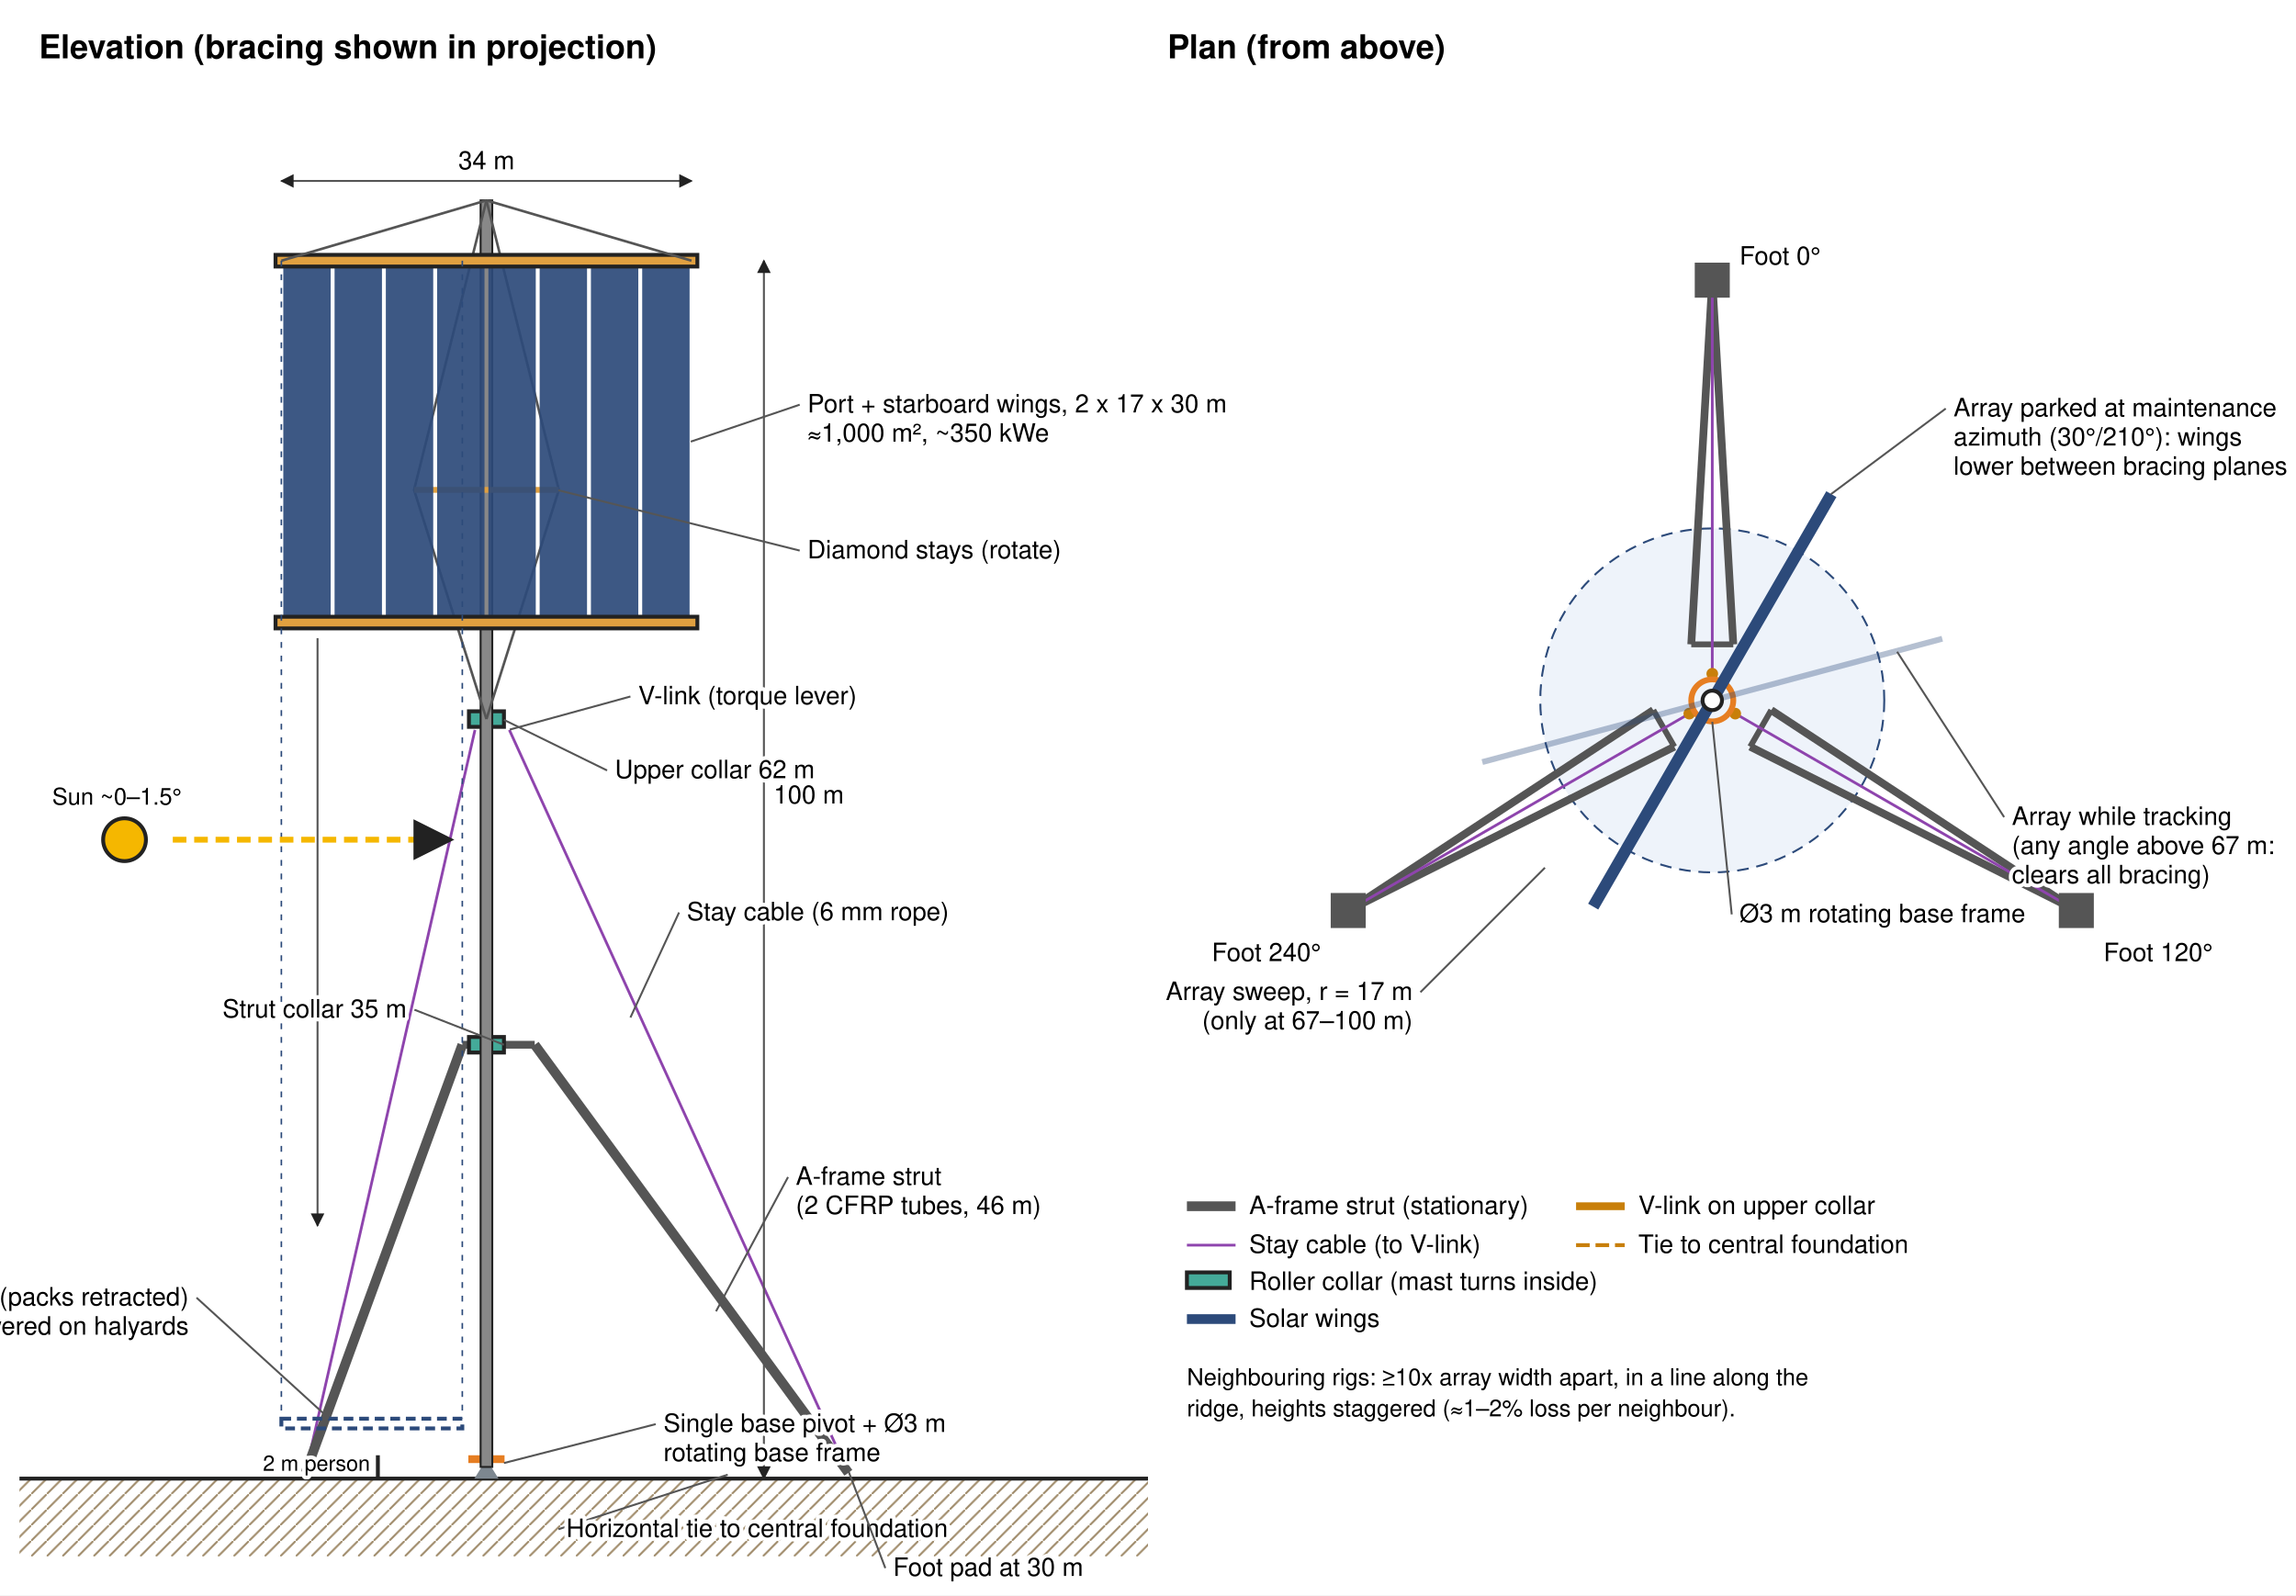
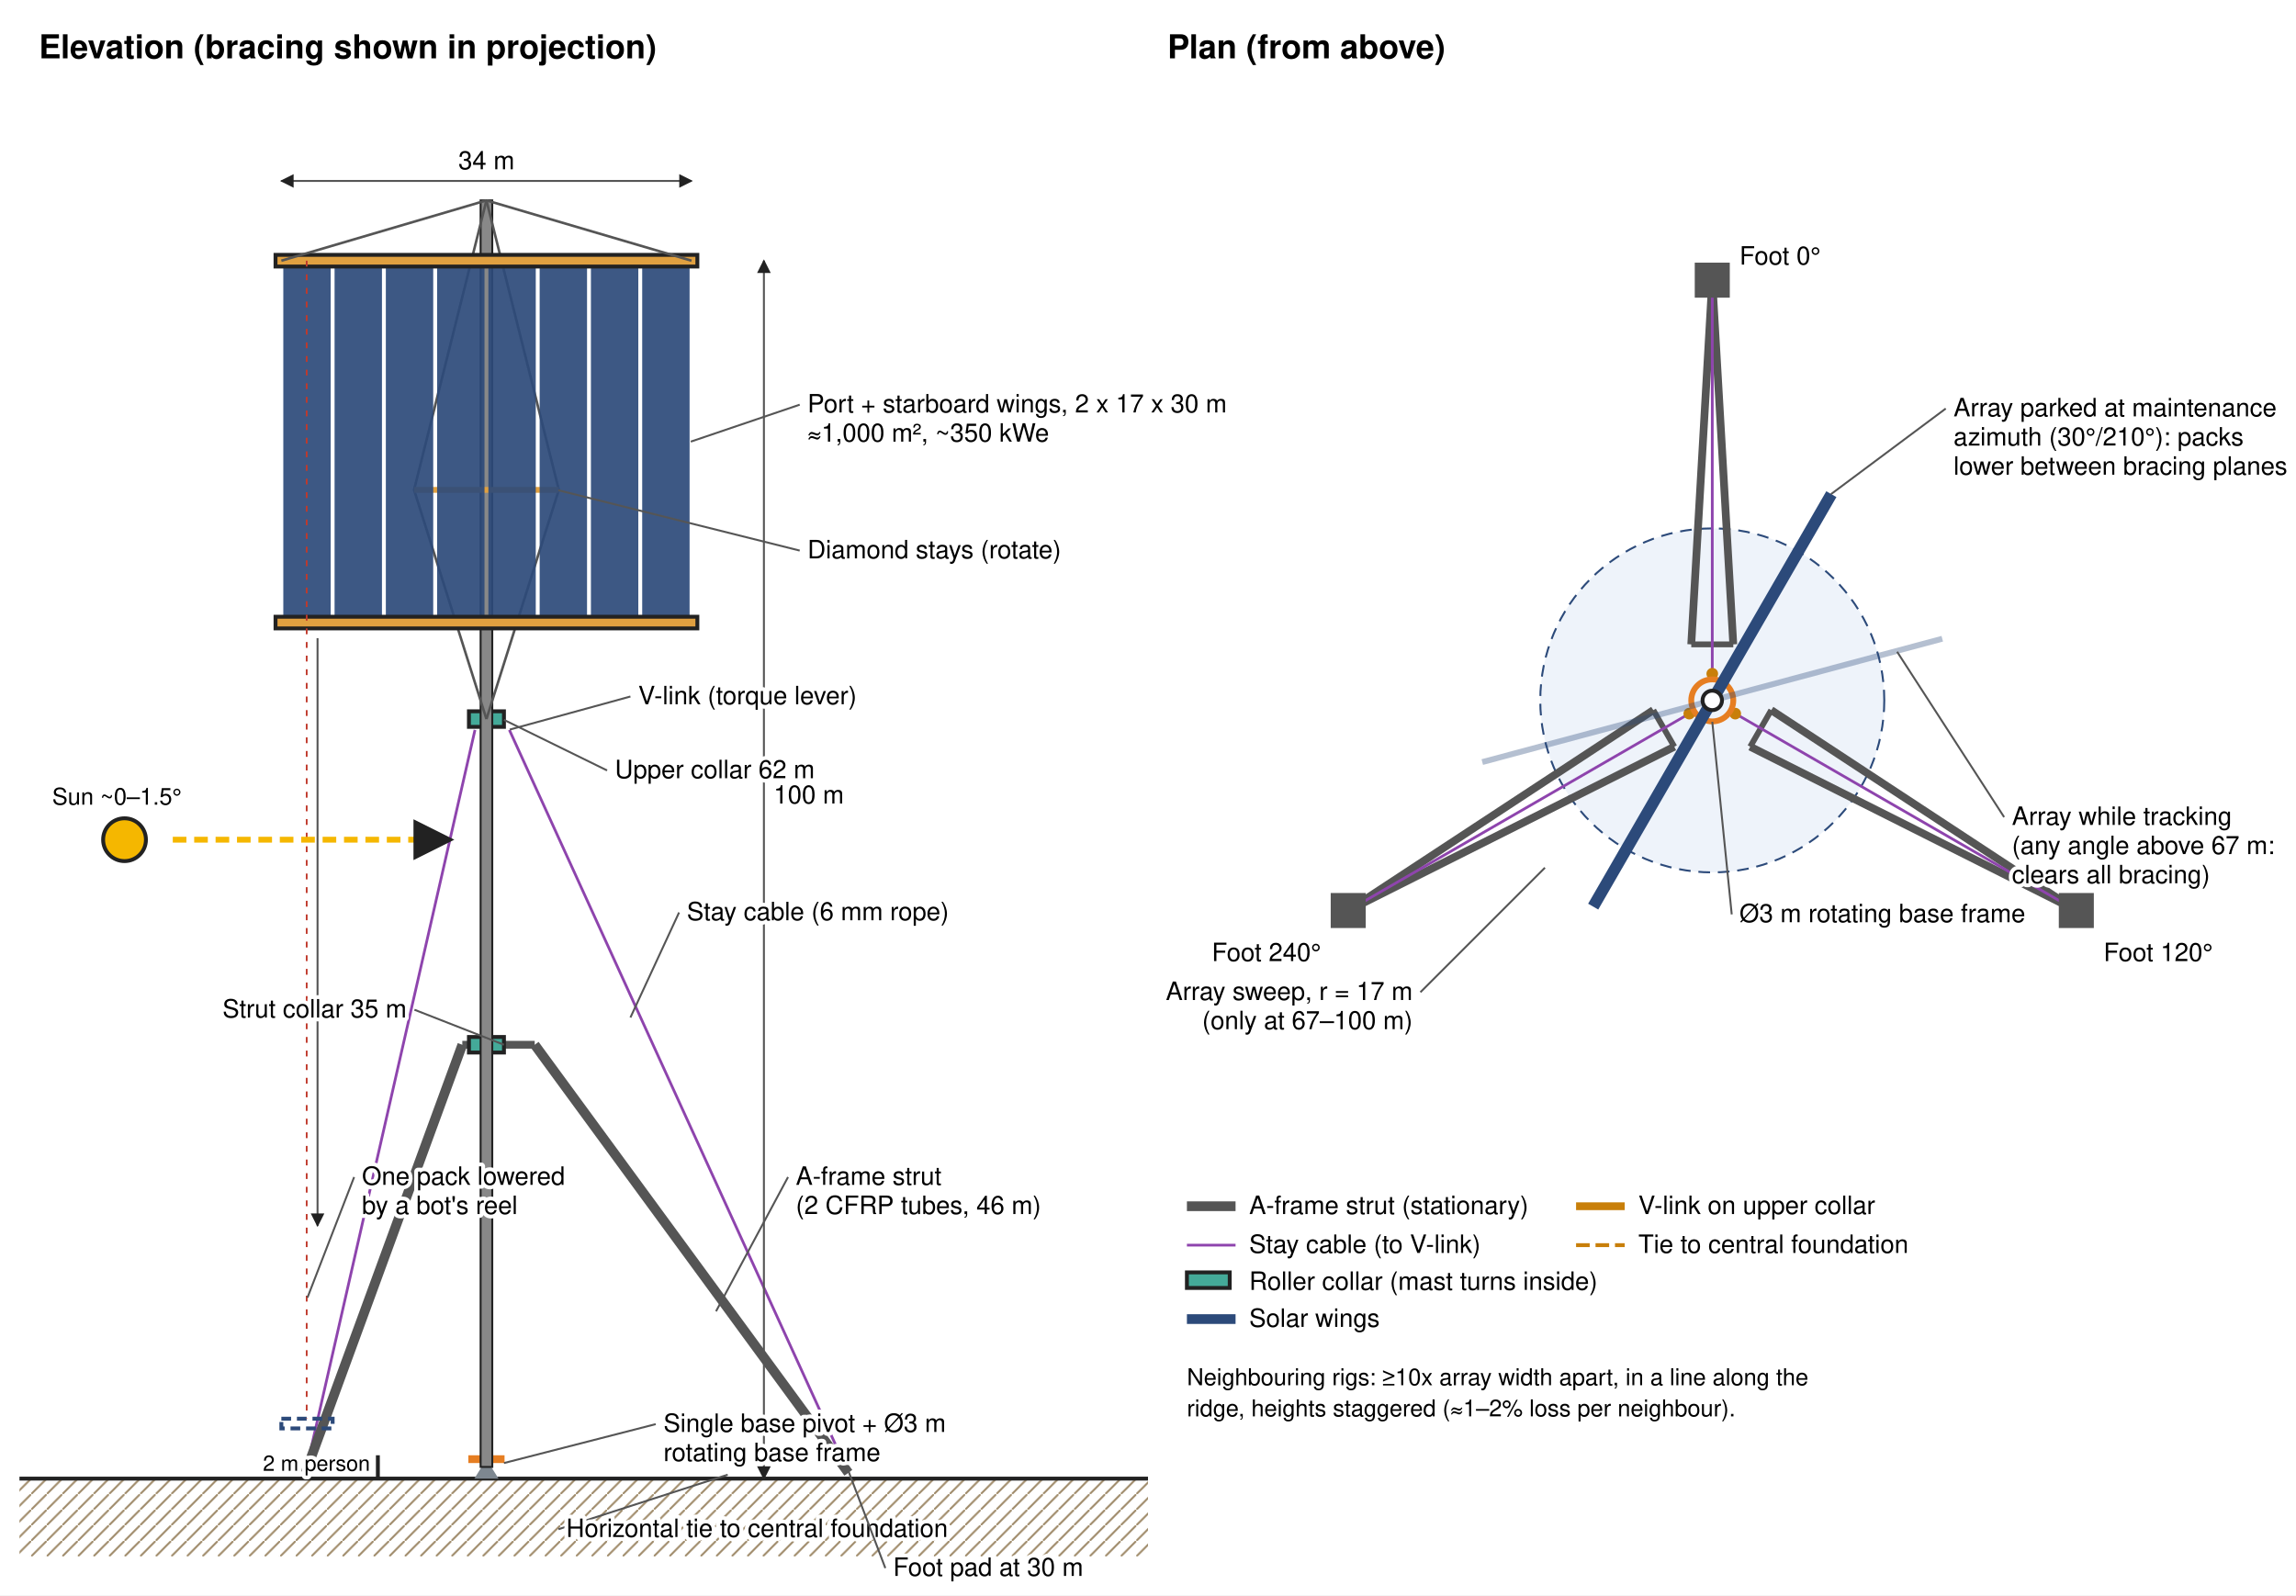
<svg xmlns="http://www.w3.org/2000/svg" viewBox="0 0 1180 820" font-family="Helvetica, Arial, sans-serif" font-size="13">
  <rect width="1180" height="820" fill="#fff" />
  <defs>
    <marker id="ar" viewBox="0 0 10 10" refX="9" refY="5" markerWidth="7" markerHeight="7" orient="auto-start-reverse">
      <path d="M0 0L10 5L0 10z" fill="#222" />
    </marker>
    <pattern id="g" width="8" height="8" patternUnits="userSpaceOnUse">
      <path d="M0 8L8 0" stroke="#a08c6c" />
    </pattern>
  </defs>
  <style>.s{stroke:#222;stroke-width:2}.l{stroke:#555;stroke-width:1;fill:none}.guy{stroke:#8e44ad;stroke-width:1.4}.c{stroke:#555;stroke-width:1.3}text{paint-order:stroke;stroke:#fff;stroke-width:4px;stroke-linejoin:round}.t{font-size:17px;font-weight:bold}</style>
  <text x="20" y="30" class="t">Elevation (bracing shown in projection)</text>
  <rect x="10" y="760" width="580" height="40" fill="url(#g)" />
  <line x1="10" y1="760" x2="590" y2="760" class="s" />
  <rect x="240.7" y="748" width="18.6" height="4" fill="#e67e22" />
  <path d="M243.8 760 L247.52 754 H252.48 L256.2 760 Z" fill="#7d8790" />
  <line x1="436.0" y1="757" x2="261.78" y2="375.18" class="guy" />
  <line x1="436.0" y1="757" x2="274.8" y2="537.0" stroke="#555" stroke-width="5" />
  <line x1="250.0" y1="537.0" x2="274.8" y2="537.0" stroke="#555" stroke-width="4" />
  <line x1="157.0" y1="757" x2="244.11" y2="375.18" class="guy" />
  <line x1="157.0" y1="757" x2="237.6" y2="537.0" stroke="#555" stroke-width="5" />
  <line x1="250.0" y1="537.0" x2="237.6" y2="537.0" stroke="#555" stroke-width="4" />
  <rect x="241.0" y="533.0" width="18" height="8" fill="#4a9" class="s" />
  <rect x="241.0" y="365.6" width="18" height="8" fill="#4a9" class="s" />
  <rect x="247.0" y="103.0" width="6" height="651.0" fill="#888" stroke="#222" />
  <polyline points="250.0,103.0 212.8,251.8 250.0,369.6" fill="none" class="c" />
  <polyline points="250.0,103.0 287.2,251.8 250.0,369.6" fill="none" class="c" />
  <line x1="212.8" y1="251.8" x2="287.2" y2="251.8" stroke="#e0a040" stroke-width="3" />
  <rect x="145.6" y="134.0" width="24.35" height="186.0" fill="#2c4a7a" opacity="0.92" />
  <rect x="171.95" y="134.0" width="24.35" height="186.0" fill="#2c4a7a" opacity="0.92" />
  <rect x="198.3" y="134.0" width="24.35" height="186.0" fill="#2c4a7a" opacity="0.92" />
  <rect x="224.65" y="134.0" width="24.35" height="186.0" fill="#2c4a7a" opacity="0.92" />
  <rect x="251.0" y="134.0" width="24.35" height="186.0" fill="#2c4a7a" opacity="0.92" />
  <rect x="277.35" y="134.0" width="24.35" height="186.0" fill="#2c4a7a" opacity="0.92" />
  <rect x="303.7" y="134.0" width="24.35" height="186.0" fill="#2c4a7a" opacity="0.92" />
  <rect x="330.05" y="134.0" width="24.35" height="186.0" fill="#2c4a7a" opacity="0.92" />
  <rect x="141.6" y="131.0" width="216.8" height="6" fill="#e0a040" class="s" />
  <rect x="141.6" y="317.0" width="216.8" height="6" fill="#e0a040" class="s" />
  <line x1="250.0" y1="103.0" x2="144.6" y2="134.0" class="c" />
  <line x1="250.0" y1="103.0" x2="355.4" y2="134.0" class="c" />
-   <rect x="144.6" y="729.2" width="93.0" height="5" fill="none" stroke="#2c4a7a" stroke-width="2" stroke-dasharray="5 3" />
-   <line x1="144.6" y1="134.0" x2="144.6" y2="729.2" stroke="#2c4a7a" stroke-width="0.8" stroke-dasharray="3 4" />
-   <line x1="237.6" y1="134.0" x2="237.6" y2="729.2" stroke="#2c4a7a" stroke-width="0.8" stroke-dasharray="3 4" />
+   <rect x="144.6" y="729.2" width="26.35" height="5" fill="none" stroke="#2c4a7a" stroke-width="2" stroke-dasharray="5 3" />
+   <line x1="157.62" y1="134.0" x2="157.62" y2="729.2" stroke="#c0392b" stroke-width="0.9" stroke-dasharray="3 4" />
  <path d="M163.2 328.0V630.0" class="l" marker-end="url(#ar)" />
  <path d="M392.6 134.0V760" class="l" marker-start="url(#ar)" marker-end="url(#ar)" />
  <text x="397.6" y="413.0">100 m</text>
  <path d="M144.6 93.0H355.4" class="l" marker-start="url(#ar)" marker-end="url(#ar)" />
  <text x="250.0" y="87.0" text-anchor="middle">34 m</text>
  <path d="M355 227L411 208" class="l" />
  <text x="415" y="212" text-anchor="start">Port + starboard wings, 2 x 17 x 30 m</text>
  <text x="415" y="227" text-anchor="start">≈1,000 m², ~350 kWe</text>
  <path d="M287 252L411 283" class="l" />
  <text x="415" y="287" text-anchor="start">Diamond stays (rotate)</text>
  <path d="M259 370L312 396" class="l" />
  <text x="316" y="400" text-anchor="start">Upper collar 62 m</text>
  <path d="M262 375L324 358" class="l" />
  <text x="328" y="362" text-anchor="start">V-link (torque lever)</text>
  <path d="M259 537L213 519" class="l" />
  <text x="209" y="523" text-anchor="end">Strut collar 35 m</text>
  <path d="M324 523L349 469" class="l" />
  <text x="353" y="473" text-anchor="start">Stay cable (6 mm rope)</text>
  <path d="M368 674L405 605" class="l" />
  <text x="409" y="609" text-anchor="start">A-frame strut</text>
  <text x="409" y="624" text-anchor="start">(2 CFRP tubes, 46 m)</text>
  <path d="M374 758L287 786" class="l" />
  <text x="291" y="790" text-anchor="start">Horizontal tie to central foundation</text>
  <path d="M436 756L455 806" class="l" />
  <text x="459" y="810" text-anchor="start">Foot pad at 30 m</text>
-   <path d="M169 729L101 667" class="l" />
-   <text x="97" y="671" text-anchor="end">Wing (packs retracted)</text>
-   <text x="97" y="686" text-anchor="end">lowered on halyards</text>
+   <path d="M158 667L182 605" class="l" />
+   <text x="186" y="609" text-anchor="start">One pack lowered</text>
+   <text x="186" y="624" text-anchor="start">by a bot's reel</text>
  <path d="M259 752L337 732" class="l" />
  <text x="341" y="736" text-anchor="start">Single base pivot + Ø3 m</text>
  <text x="341" y="751" text-anchor="start">rotating base frame</text>
  <line x1="194.2" y1="748" x2="194.2" y2="760" stroke="#222" stroke-width="2" />
  <text x="190.2" y="756" font-size="11" text-anchor="end">2 m person</text>
  <line x1="88.8" y1="431.6" x2="231.4" y2="431.6" stroke="#f5b700" stroke-width="3" stroke-dasharray="7 4" marker-end="url(#ar)" />
  <circle cx="64.0" cy="431.6" r="11" fill="#f5b700" class="s" />
  <text x="26.8" y="413.6" font-size="12">Sun ~0–1.5°</text>
  <text x="600" y="30" class="t">Plan (from above)</text>
  <circle cx="880" cy="360" r="88.4" fill="#eef3fa" stroke="#2c4a7a" stroke-dasharray="6 4" />
  <line x1="869.2" y1="331.2" x2="880.0" y2="144.0" stroke="#555" stroke-width="4" />
  <line x1="890.8" y1="331.2" x2="880.0" y2="144.0" stroke="#555" stroke-width="4" />
  <line x1="869.2" y1="331.2" x2="890.8" y2="331.2" stroke="#555" stroke-width="3" />
  <line x1="880.0" y1="346.3" x2="880.0" y2="144.0" class="guy" />
  <circle cx="880.0" cy="346.3" r="3" fill="#c87f0a" />
  <rect x="871.0" y="135.0" width="18" height="18" fill="#555" />
  <text x="894.0" y="136.0" text-anchor="start">Foot 0°</text>
  <line x1="910.3" y1="365.0" x2="1067.1" y2="468.0" stroke="#555" stroke-width="4" />
  <line x1="899.5" y1="383.8" x2="1067.1" y2="468.0" stroke="#555" stroke-width="4" />
  <line x1="910.3" y1="365.0" x2="899.5" y2="383.8" stroke="#555" stroke-width="3" />
  <line x1="891.8" y1="366.8" x2="1067.1" y2="468.0" class="guy" />
  <circle cx="891.8" cy="366.8" r="3" fill="#c87f0a" />
  <rect x="1058.1" y="459.0" width="18" height="18" fill="#555" />
  <text x="1081.1" y="494.0" text-anchor="start">Foot 120°</text>
  <line x1="860.5" y1="383.8" x2="692.9" y2="468.0" stroke="#555" stroke-width="4" />
  <line x1="849.7" y1="365.0" x2="692.9" y2="468.0" stroke="#555" stroke-width="4" />
  <line x1="860.5" y1="383.8" x2="849.7" y2="365.0" stroke="#555" stroke-width="3" />
  <line x1="868.2" y1="366.8" x2="692.9" y2="468.0" class="guy" />
  <circle cx="868.2" cy="366.8" r="3" fill="#c87f0a" />
  <rect x="683.9" y="459.0" width="18" height="18" fill="#555" />
  <text x="678.9" y="494.0" text-anchor="end">Foot 240°</text>
  <circle cx="880" cy="360" r="10.8" fill="none" stroke="#e67e22" stroke-width="3" />
  <line x1="818.8" y1="466.0" x2="941.2" y2="254.0" stroke="#2c4a7a" stroke-width="6" />
  <line x1="761.8" y1="391.7" x2="998.2" y2="328.3" stroke="#2c4a7a" stroke-width="3" opacity="0.35" />
  <circle cx="880" cy="360" r="5" fill="#fff" class="s" />
  <path d="M941 254L1000 210" class="l" />
  <text x="1004" y="214" text-anchor="start">Array parked at maintenance</text>
-   <text x="1004" y="229" text-anchor="start">azimuth (30°/210°): wings</text>
+   <text x="1004" y="229" text-anchor="start">azimuth (30°/210°): packs</text>
  <text x="1004" y="244" text-anchor="start">lower between bracing planes</text>
  <path d="M975 335L1030 420" class="l" />
  <text x="1034" y="424" text-anchor="start">Array while tracking</text>
  <text x="1034" y="439" text-anchor="start">(any angle above 67 m:</text>
  <text x="1034" y="454" text-anchor="start">clears all bracing)</text>
  <path d="M794 446L730 510" class="l" />
  <text x="726" y="514" text-anchor="end">Array sweep, r = 17 m</text>
  <text x="726" y="529" text-anchor="end">(only at 67–100 m)</text>
  <path d="M880 371L890 470" class="l" />
  <text x="894" y="474" text-anchor="start">Ø3 m rotating base frame</text>
  <line x1="610" y1="620" x2="635" y2="620" stroke="#555" stroke-width="5" />
  <text x="642" y="624">A-frame strut (stationary)</text>
  <line x1="810" y1="620" x2="835" y2="620" stroke="#c87f0a" stroke-width="4" />
  <text x="842" y="624">V-link on upper collar</text>
  <line x1="610" y1="640" x2="635" y2="640" class="guy" />
  <text x="642" y="644">Stay cable (to V-link)</text>
  <line x1="810" y1="640" x2="835" y2="640" stroke="#c87f0a" stroke-width="2" stroke-dasharray="7 3" />
  <text x="842" y="644">Tie to central foundation</text>
  <rect x="610" y="654" width="22" height="8" fill="#4a9" class="s" />
  <text x="642" y="663">Roller collar (mast turns inside)</text>
  <line x1="610" y1="678" x2="635" y2="678" stroke="#2c4a7a" stroke-width="5" />
  <text x="642" y="682">Solar wings</text>
  <text x="610" y="712" font-size="12">Neighbouring rigs: ≥10x array width apart, in a line along the</text>
  <text x="610" y="728" font-size="12">ridge, heights staggered (≈1–2% loss per neighbour).</text>
</svg>
